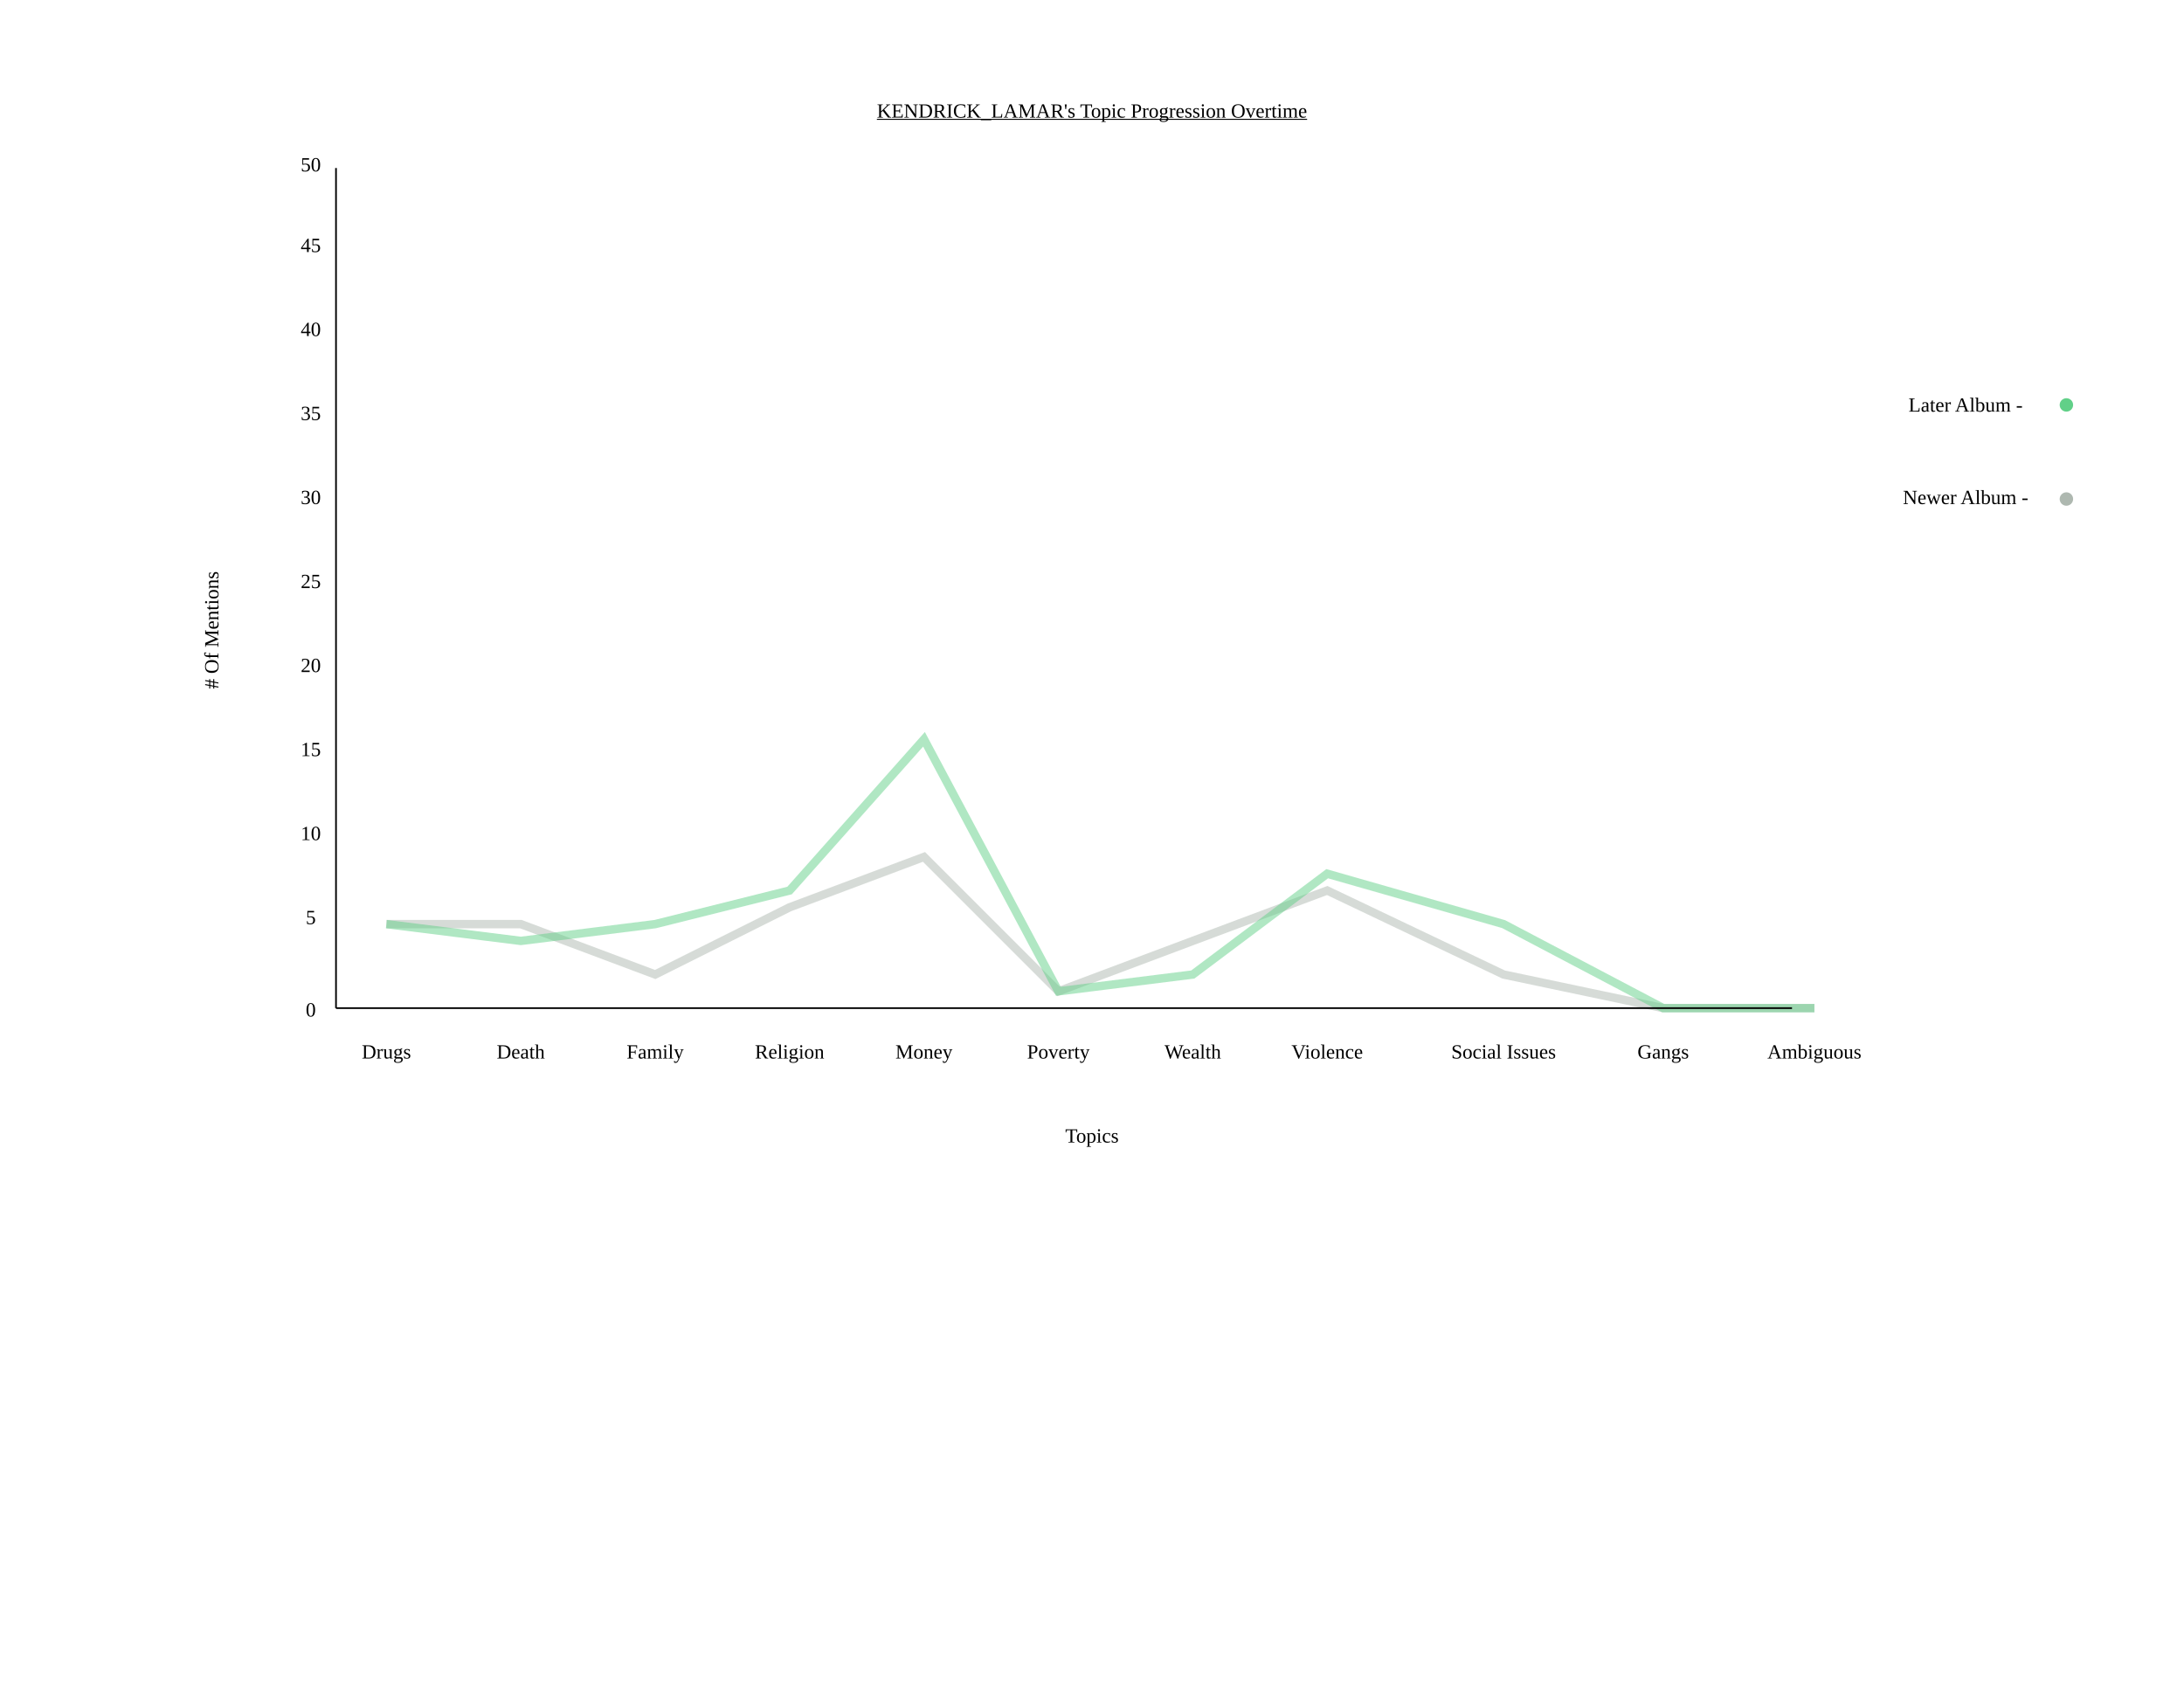
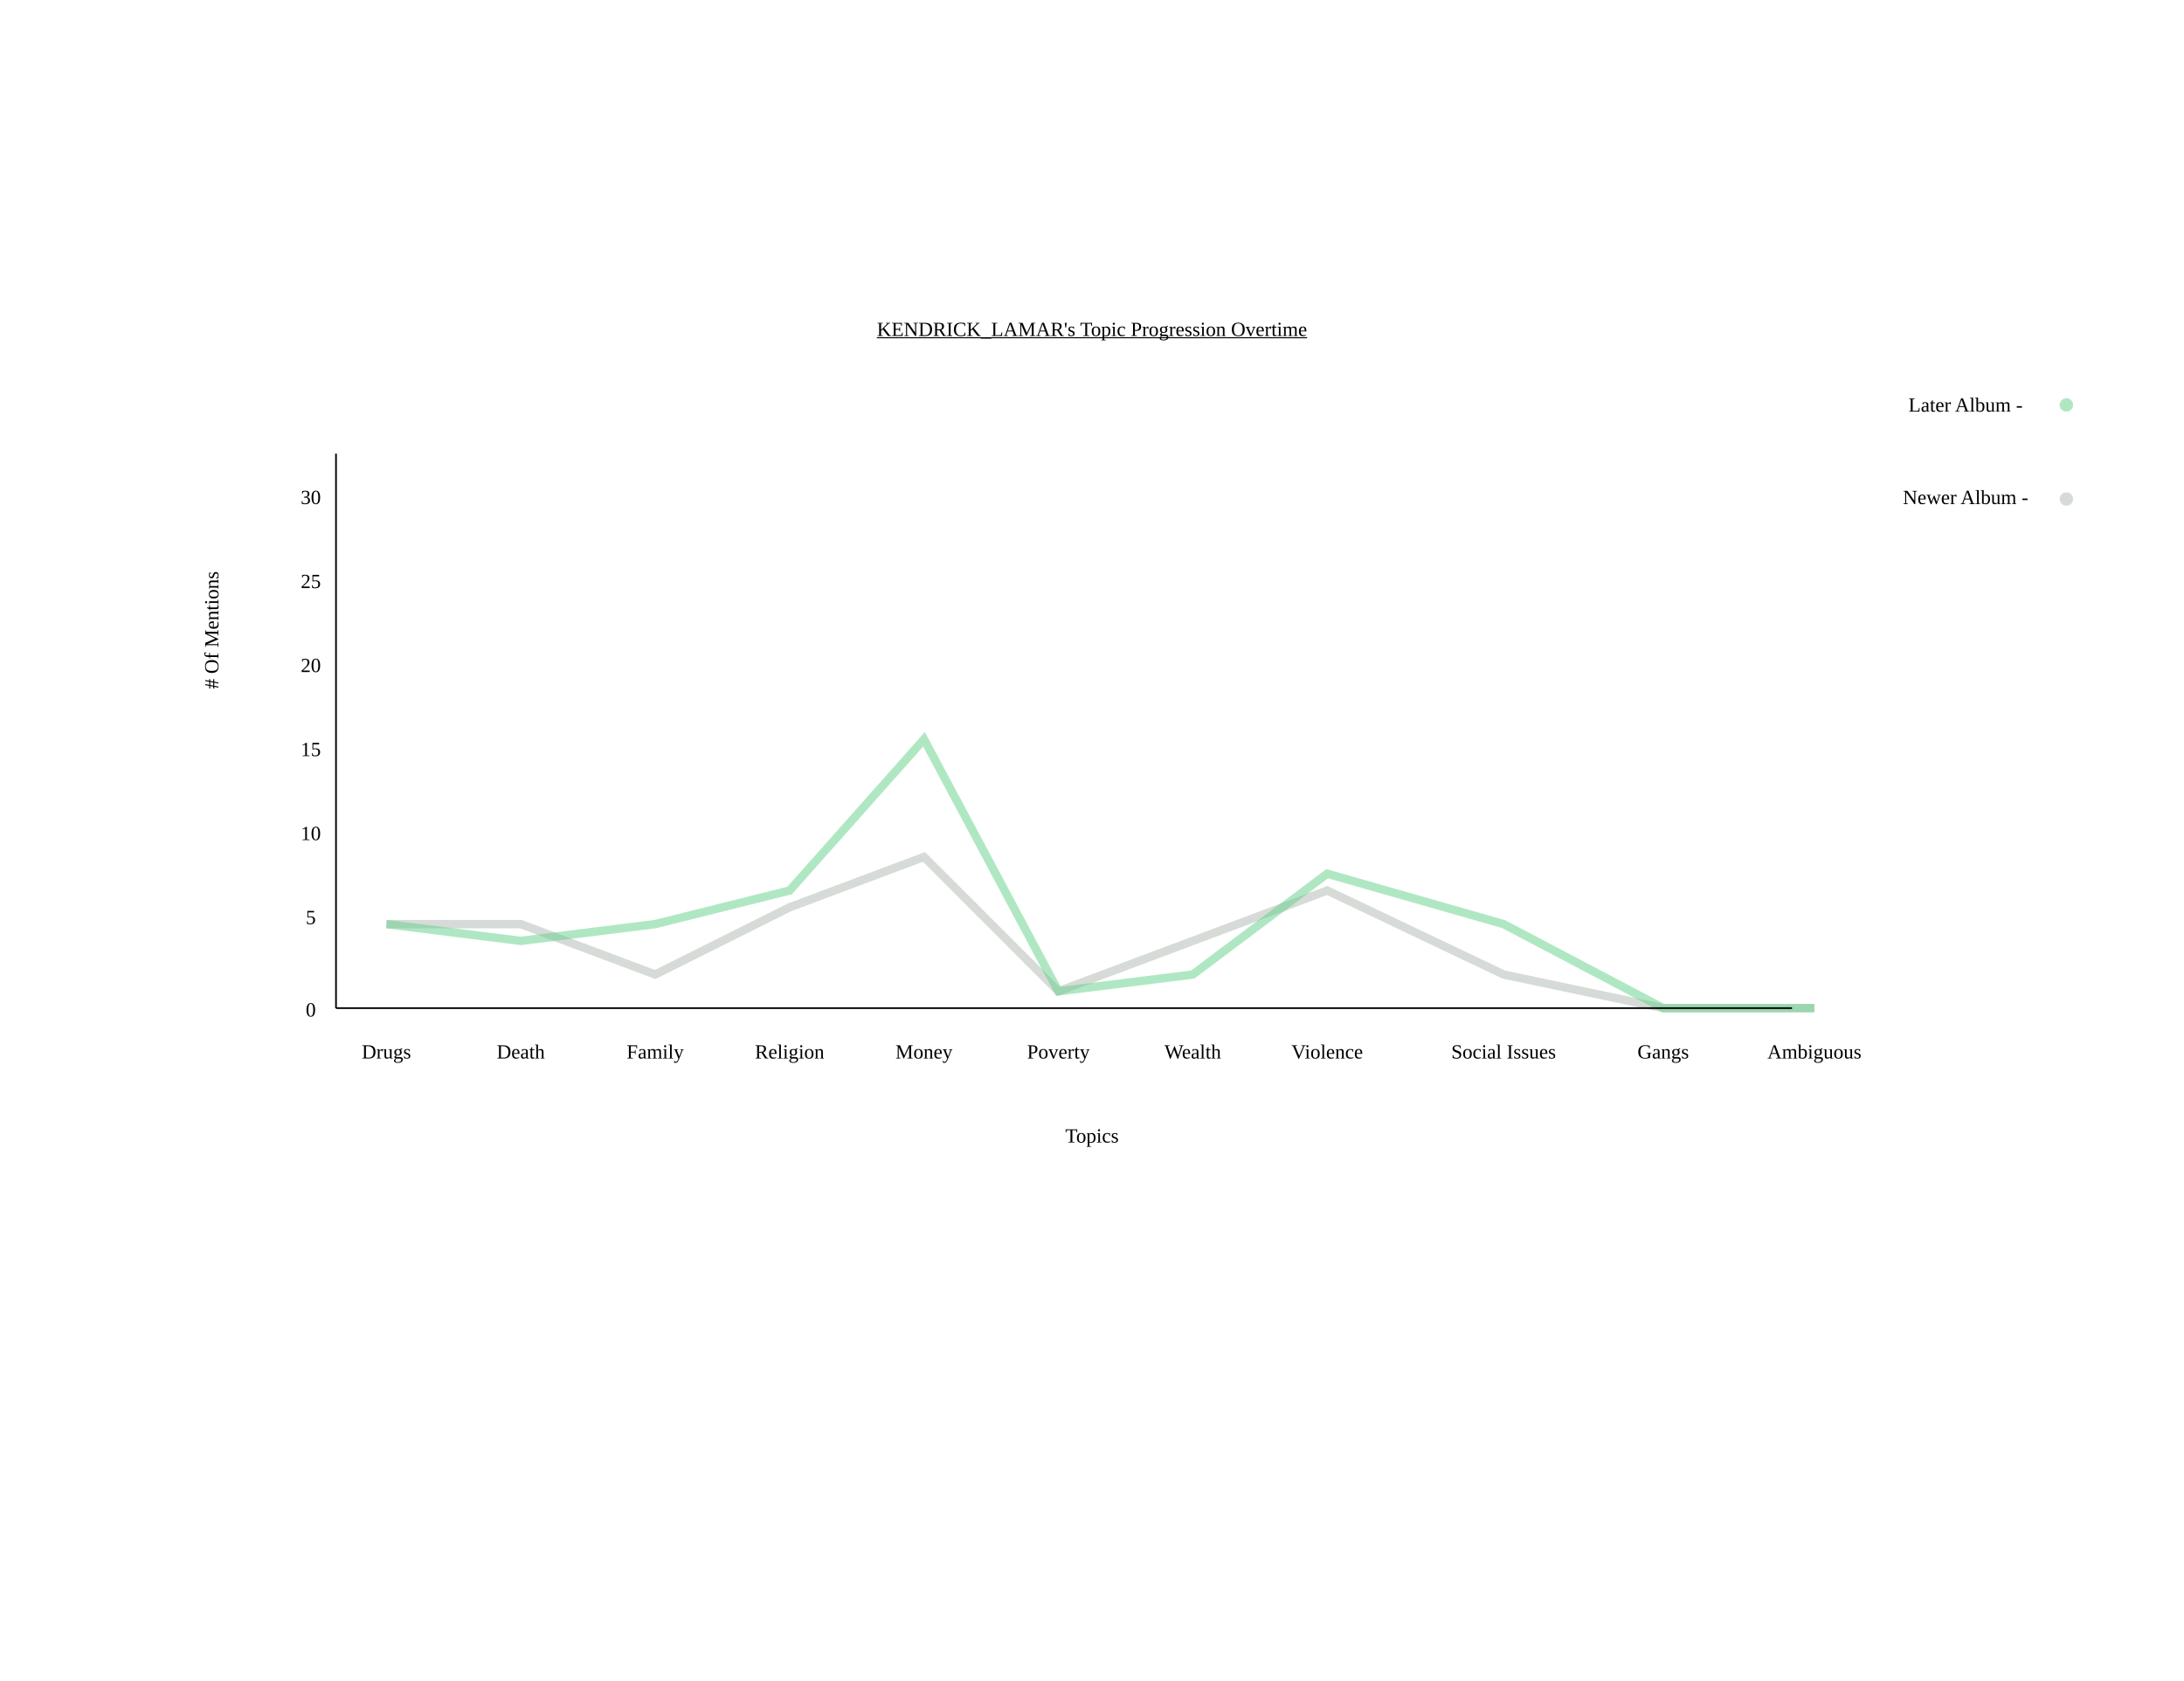
<svg xmlns="http://www.w3.org/2000/svg" width="1300" height="1000">
  <g transform="translate(200, 600)">
    <polyline fill="none" stroke="#aeb8b0" stroke-width="5" opacity="0.5" points="                                     30, -50                                     110, -50                                     190,-20                                     270,-60                                     350,-90                                     430,-10                                     510,-40                                     590,-70                                     695,-20                                     790,0                                     880,0" />
    <polyline fill="none" stroke="#61D088" stroke-width="5" opacity="0.5" points="                                     30, -50                                     110, -40                                     190,-50                                     270,-70                                     350,-160                                     430,-10                                     510,-20                                     590,-80                                     695,-50                                     790,0                                     880,0" />
    <line x1="0" x2="866.667" y1="0" y2="0" stroke="black" />
-     <line x1="0" x2="0" y1="0" y2="-500" stroke="black" />
-     <text x="450" y="-530" text-anchor="middle" text-decoration="underline">KENDRICK_LAMAR's Topic Progression Overtime</text>
+     <line x1="0" x2="0" y1="0" y2="-330" stroke="black" />
+     <text x="450" y="-400" text-anchor="middle" text-decoration="underline">KENDRICK_LAMAR's Topic Progression Overtime</text>
    <text x="450" y="80" text-anchor="middle">Topics</text>
    <text x="200" y="50" transform=" translate(-120,10) rotate(270)"># Of
                        Mentions</text>
    <text x="30" y="30" text-anchor="middle">Drugs</text>
    <text x="110" y="30" text-anchor="middle">Death</text>
    <text x="190" y="30" text-anchor="middle">Family</text>
    <text x="270" y="30" text-anchor="middle">Religion</text>
    <text x="350" y="30" text-anchor="middle">Money</text>
    <text x="430" y="30" text-anchor="middle">Poverty</text>
    <text x="510" y="30" text-anchor="middle">Wealth</text>
    <text x="590" y="30" text-anchor="middle">Violence</text>
    <text x="695" y="30" text-anchor="middle">Social Issues</text>
    <text x="790" y="30" text-anchor="middle">Gangs</text>
    <text x="880" y="30" text-anchor="middle">Ambiguous</text>
    <text x="-15" y="5" text-anchor="middle">0</text>
    <text x="-15" y="-50" text-anchor="middle">5</text>
    <text x="-15" y="-100" text-anchor="middle">10</text>
    <text x="-15" y="-150" text-anchor="middle">15</text>
    <text x="-15" y="-200" text-anchor="middle">20</text>
    <text x="-15" y="-250" text-anchor="middle">25</text>
    <text x="-15" y="-300" text-anchor="middle">30</text>
-     <text x="-15" y="-350" text-anchor="middle">35</text>
-     <text x="-15" y="-400" text-anchor="middle">40</text>
-     <text x="-15" y="-450" text-anchor="middle">45</text>
-     <text x="-15" y="-498" text-anchor="middle">50</text>
    <text x="970" y="-355" text-anchor="middle" font-size="12">Later Album
                        -</text>
    <text x="970" y="-300" text-anchor="middle" font-size="12">Newer Album
                        -</text>
-     <circle cx="1030" cy="-359" r="4" fill="#61D088" />
-     <circle cx="1030" cy="-303" r="4" fill="#aeb8b0" />
+     <circle cx="1030" cy="-359" r="4" fill="#61D088" opacity="0.5" />
+     <circle cx="1030" cy="-303" r="4" fill="#aeb8b0" opacity="0.5" />
  </g>
</svg>
